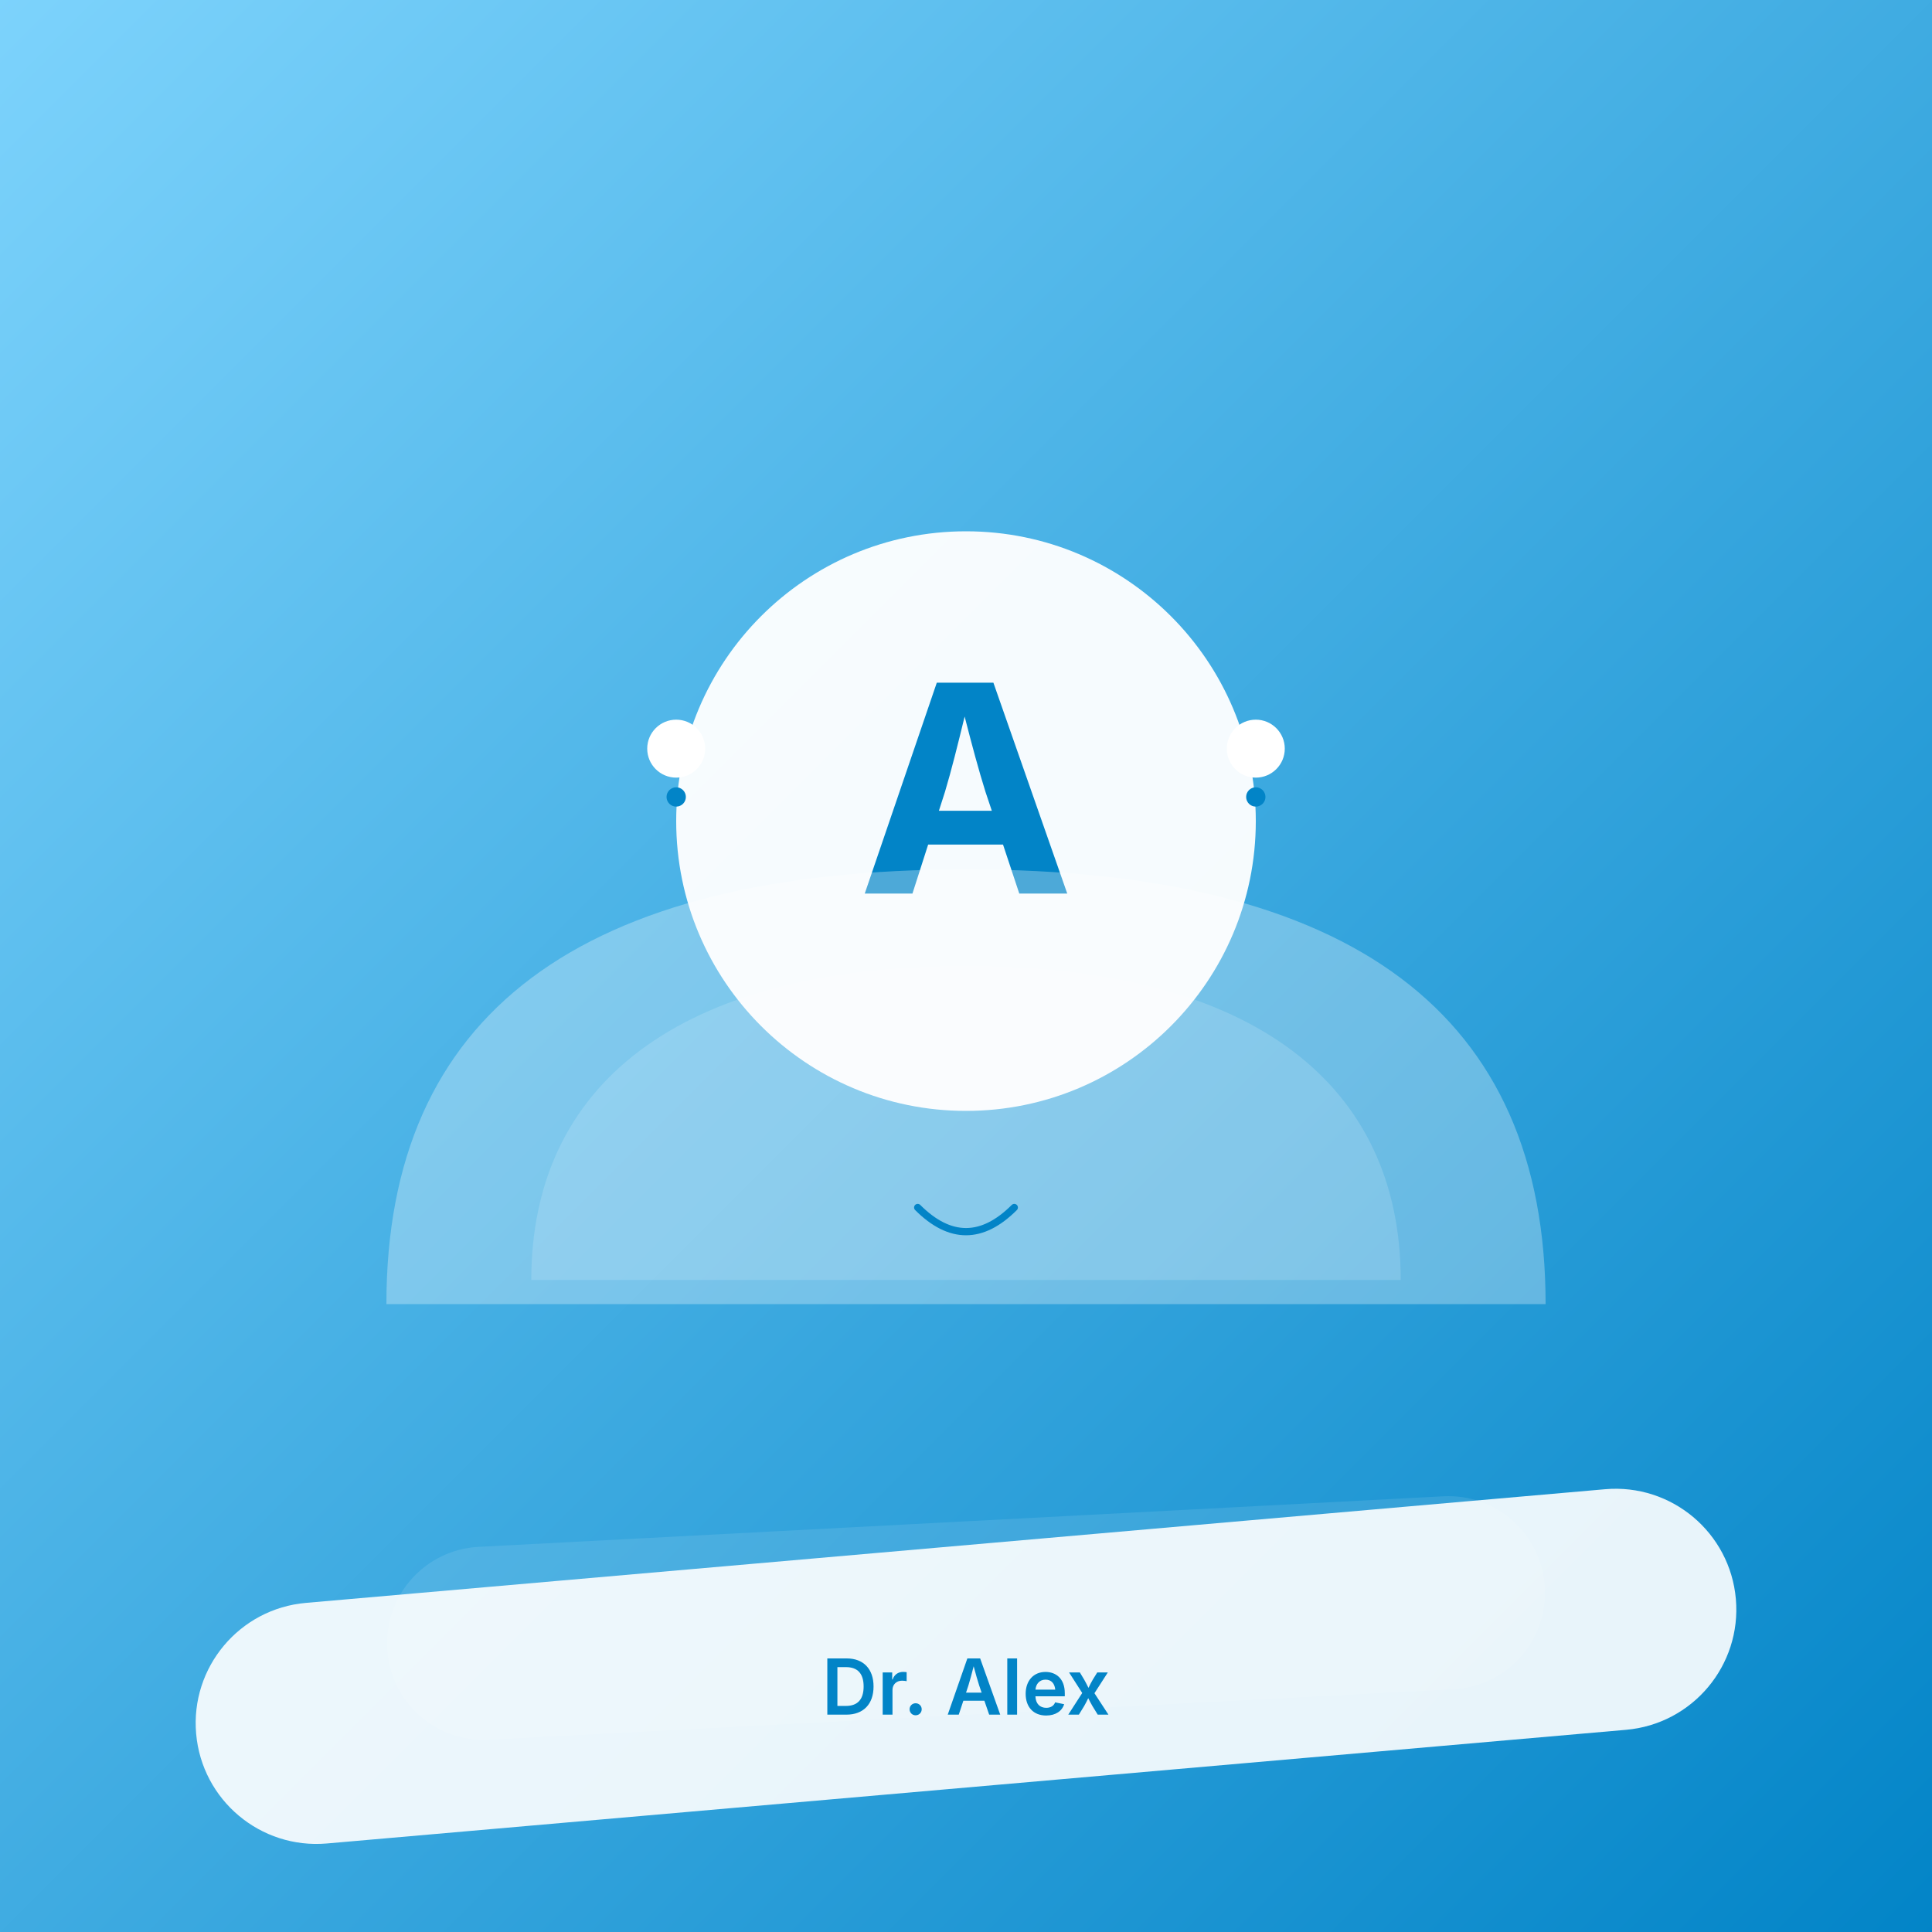
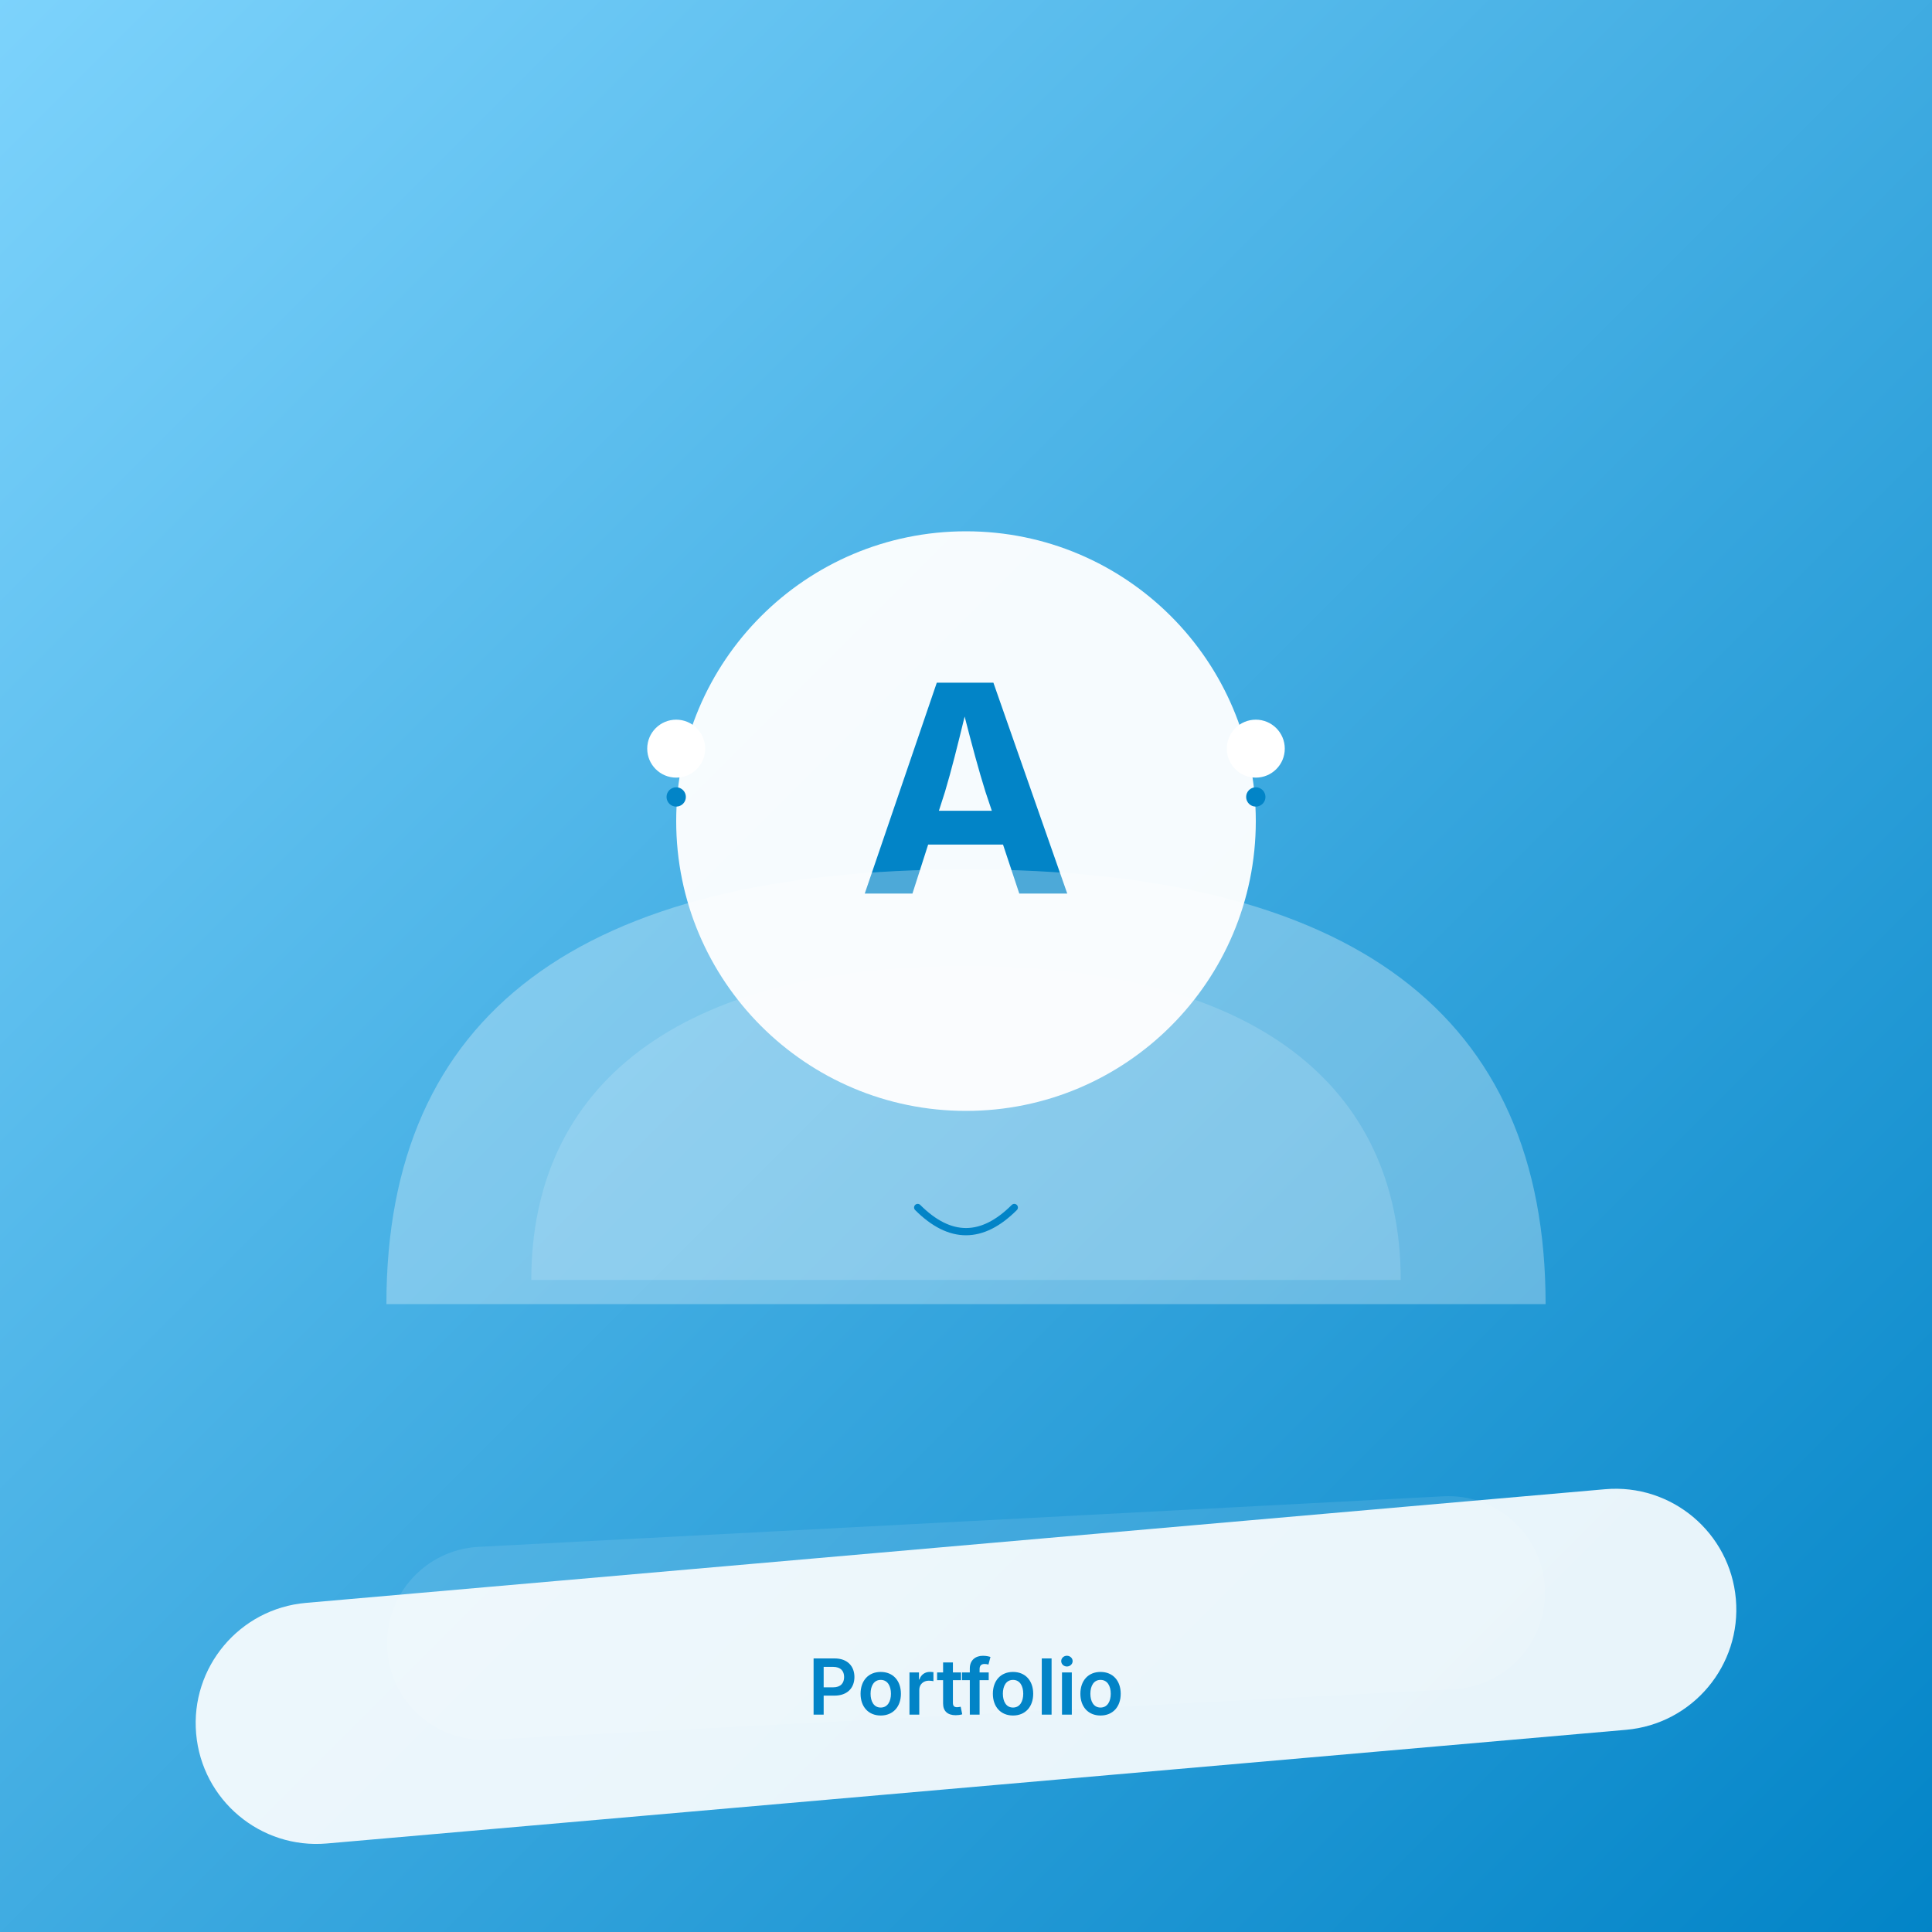
<svg xmlns="http://www.w3.org/2000/svg" width="800" height="800" viewBox="0 0 800 800">
  <defs>
    <linearGradient id="avatarGrad" x1="0" y1="0" x2="1" y2="1">
      <stop offset="0" stop-color="#7dd3fc" />
      <stop offset="1" stop-color="#0284c7" />
    </linearGradient>
  </defs>
  <rect width="800" height="800" fill="url(#avatarGrad)" />
  <circle cx="400" cy="340" r="120" fill="#ffffff" opacity="0.95" />
  <text x="400" y="370" font-family="Inter, system-ui, sans-serif" font-size="120" font-weight="700" fill="#0284c7" text-anchor="middle">A</text>
  <path d="M160 540 C160 420 240 360 400 360 C560 360 640 420 640 540" fill="#ffffff" opacity="0.3" />
  <path d="M220 530 C220 450 280 400 400 400 C520 400 580 450 580 530" fill="#ffffff" opacity="0.15" />
  <circle cx="280" cy="310" r="12" fill="#ffffff" />
  <circle cx="520" cy="310" r="12" fill="#ffffff" />
  <circle cx="280" cy="330" r="4" fill="#0284c7" />
  <circle cx="520" cy="330" r="4" fill="#0284c7" />
  <path d="M380 500 Q400 520 420 500" stroke="#0284c7" stroke-width="3" stroke-linecap="round" fill="none" />
  <rect x="80" y="640" width="640" height="100" rx="50" fill="#ffffff" opacity="0.9" transform="rotate(-5 400 690)" />
  <rect x="160" y="630" width="480" height="80" rx="40" fill="#ffffff" opacity="0.1" transform="rotate(-3 400 670)" />
-   <text x="400" y="710" font-family="Inter, system-ui, sans-serif" font-size="32" font-weight="600" fill="#0284c7" text-anchor="middle">Dr. Alex</text>
+   <text x="400" y="710" font-family="Inter, system-ui, sans-serif" font-size="32" font-weight="600" fill="#0284c7" text-anchor="middle">Portfolio</text>
</svg>
